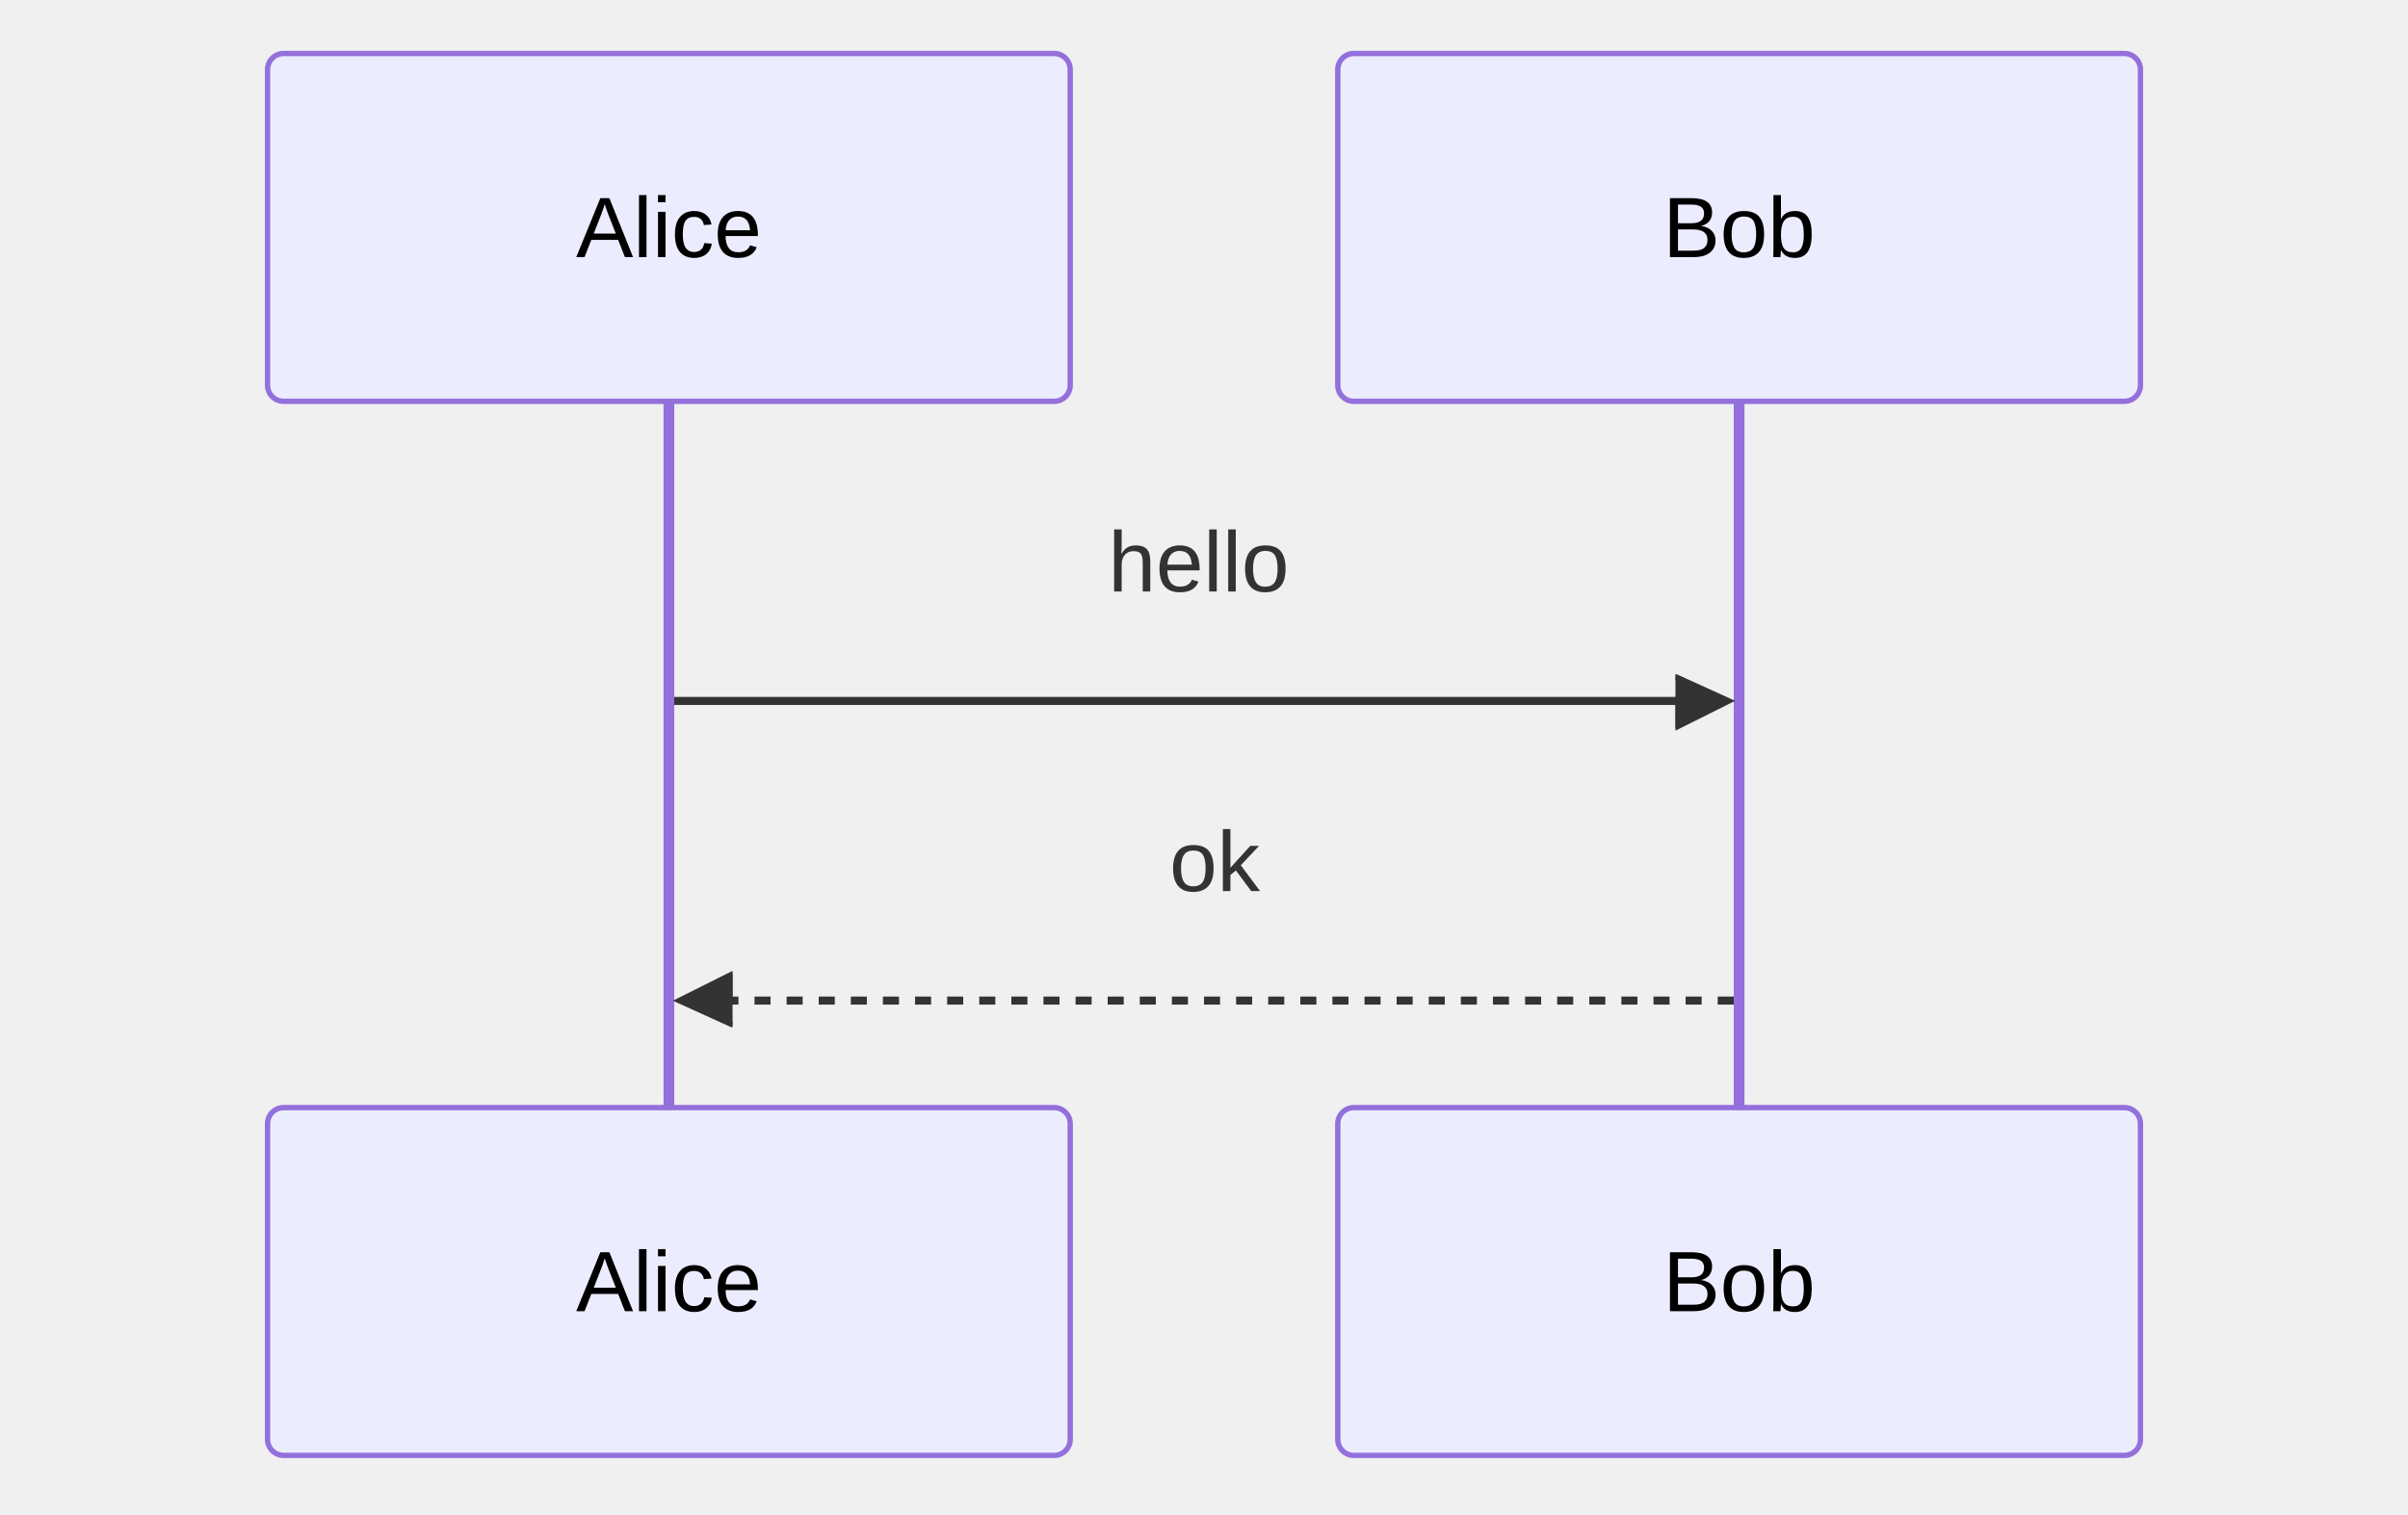
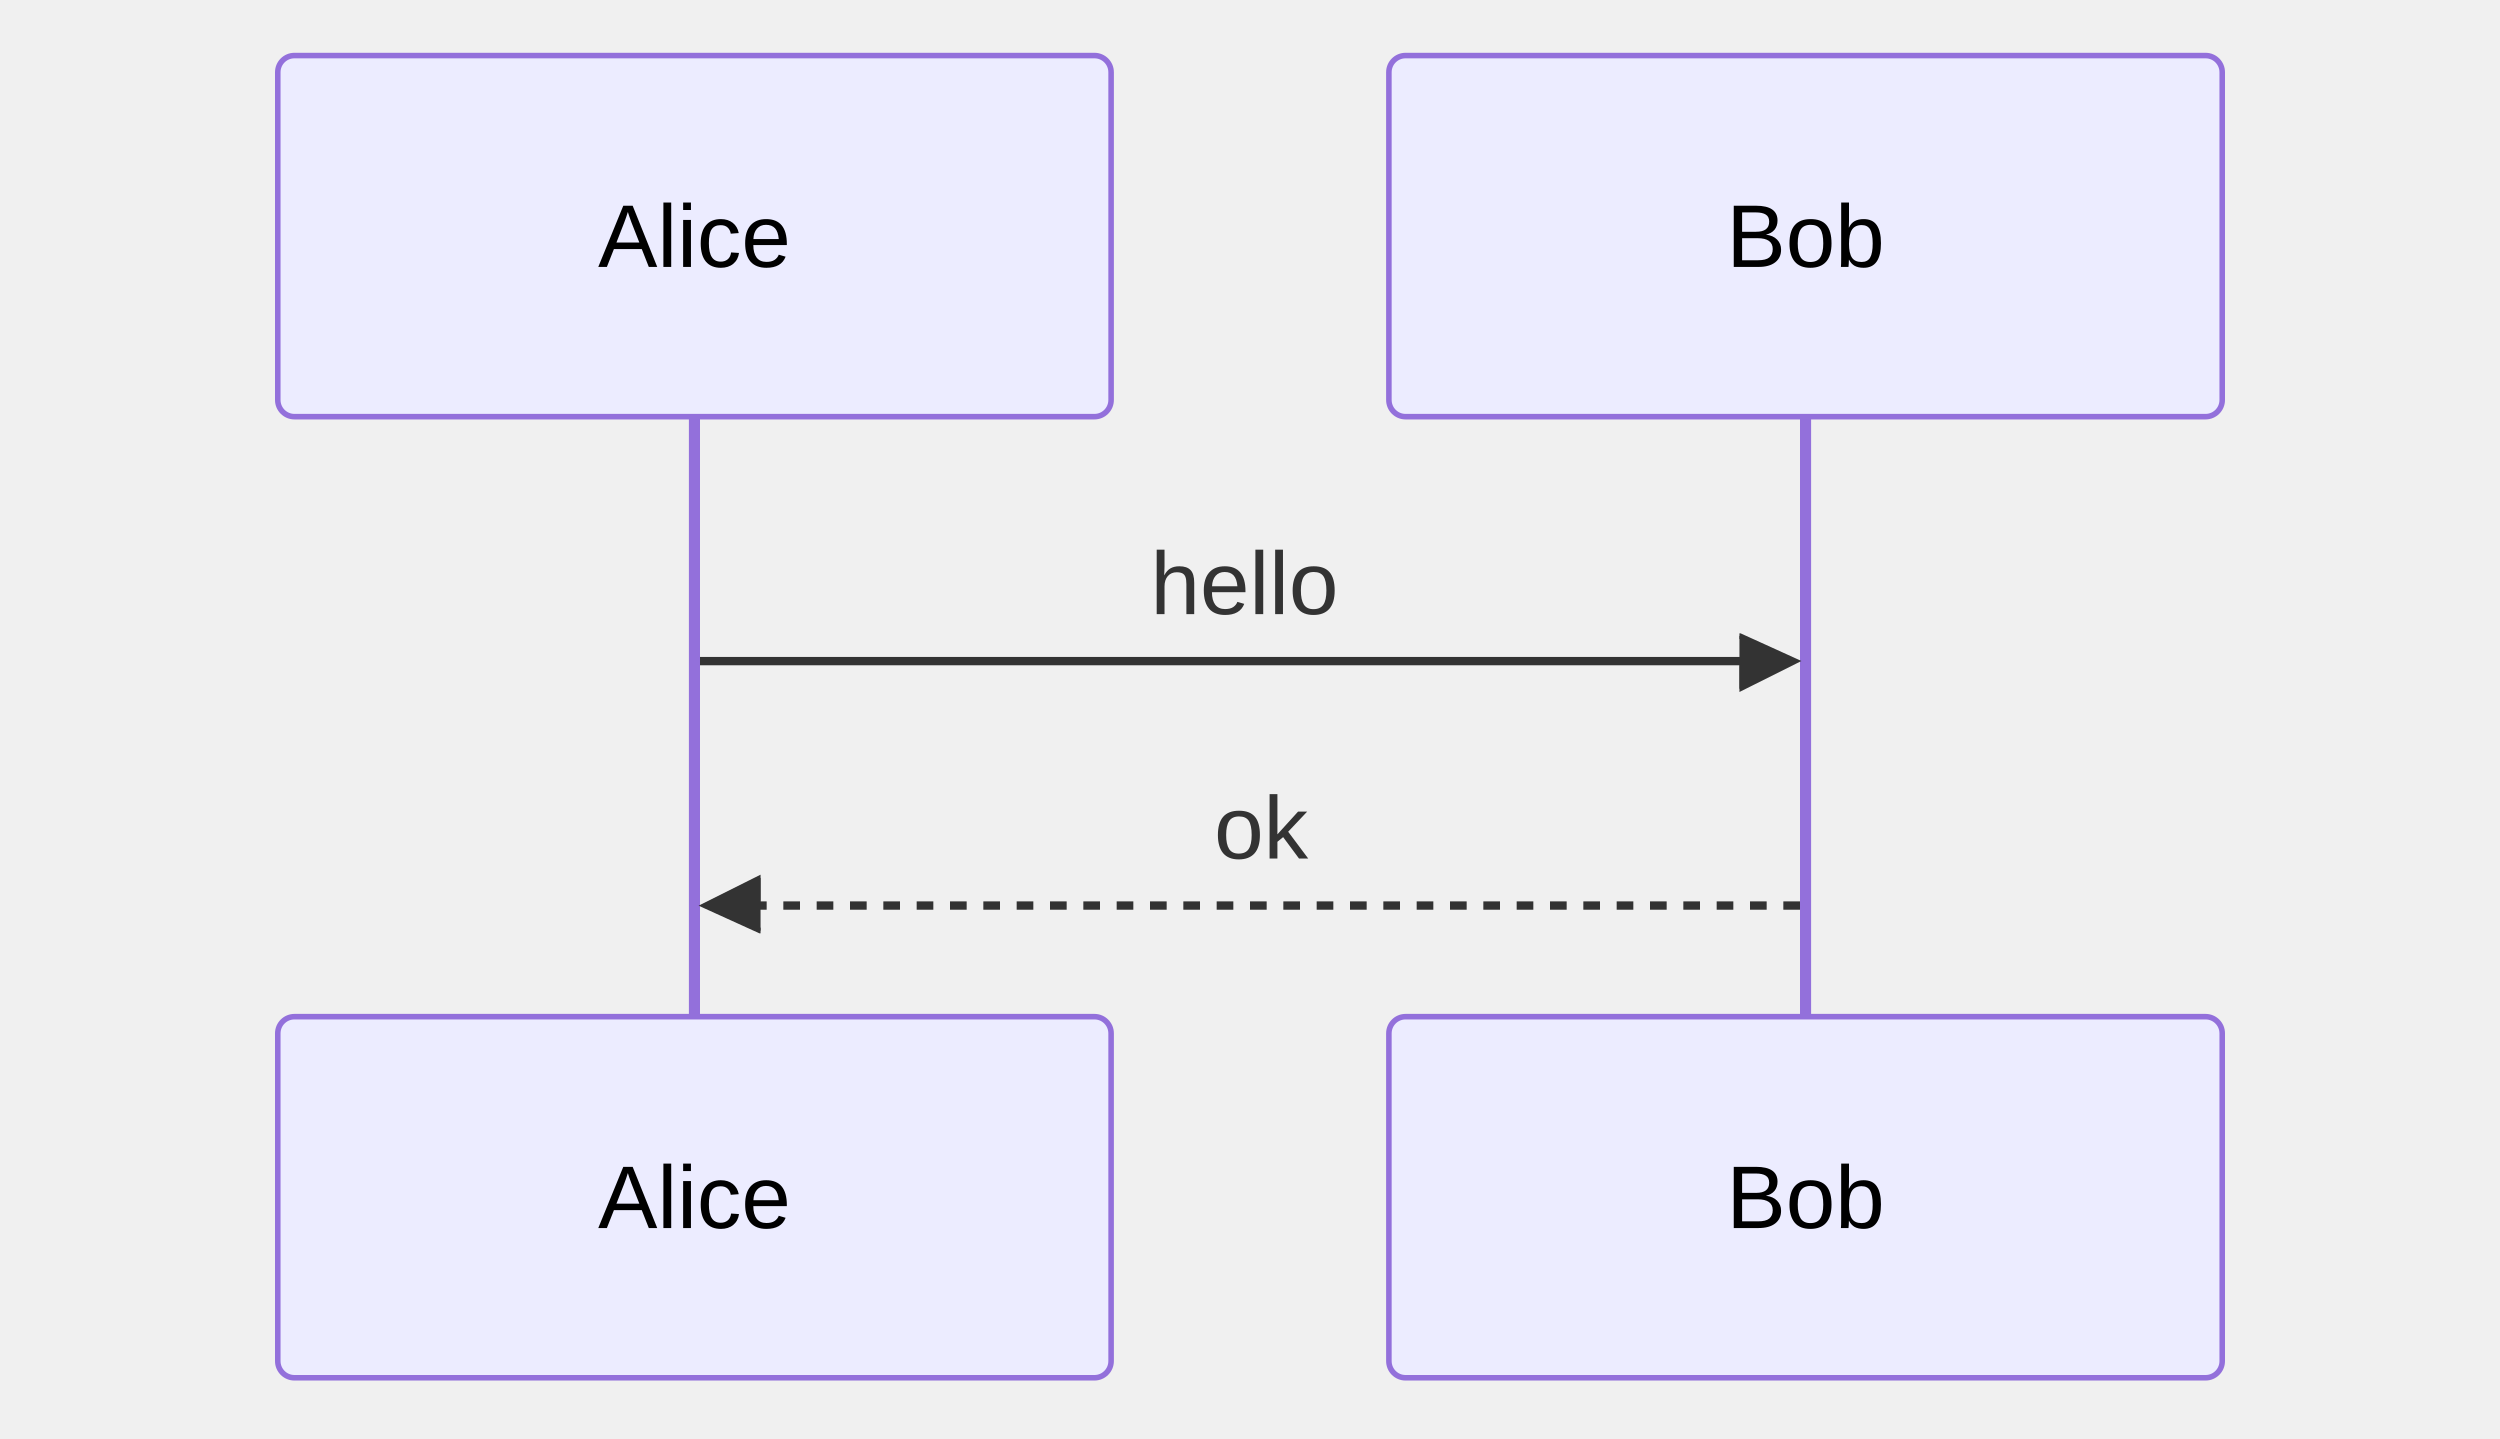
- <svg xmlns="http://www.w3.org/2000/svg" xmlns:xlink="http://www.w3.org/1999/xlink" id="stress_links_properties_details_010" width="100%" style="max-width: 450px; background-color: white;" viewBox="-50 -10 450 283" role="graphics-document document" aria-roledescription="sequence">
+ <svg xmlns="http://www.w3.org/2000/svg" xmlns:xlink="http://www.w3.org/1999/xlink" id="stress_links_properties_details_010" width="100%" style="max-width: 450px; background-color: white;" viewBox="-50 -10 450 259" role="graphics-document document" aria-roledescription="sequence">
  <g>
-     <rect x="200" y="197" fill="#eaeaea" stroke="#666" width="150" height="65" name="b" rx="3" ry="3" class="actor actor-bottom" />
-     <text x="275" y="229.5" dominant-baseline="central" alignment-baseline="central" class="actor actor-box" style="text-anchor: middle; font-size: 16px; font-weight: 400;">
+     <rect x="200" y="173" fill="#eaeaea" stroke="#666" width="150" height="65" name="b" rx="3" ry="3" class="actor actor-bottom" />
+     <text x="275" y="205.5" dominant-baseline="central" alignment-baseline="central" class="actor actor-box" style="text-anchor: middle; font-size: 16px; font-weight: 400;">
      <tspan x="275" dy="0">Bob</tspan>
    </text>
  </g>
  <g>
-     <rect x="0" y="197" fill="#eaeaea" stroke="#666" width="150" height="65" name="a" rx="3" ry="3" class="actor actor-bottom" />
-     <text x="75" y="229.5" dominant-baseline="central" alignment-baseline="central" class="actor actor-box" style="text-anchor: middle; font-size: 16px; font-weight: 400;">
+     <rect x="0" y="173" fill="#eaeaea" stroke="#666" width="150" height="65" name="a" rx="3" ry="3" class="actor actor-bottom" />
+     <text x="75" y="205.5" dominant-baseline="central" alignment-baseline="central" class="actor actor-box" style="text-anchor: middle; font-size: 16px; font-weight: 400;">
      <tspan x="75" dy="0">Alice</tspan>
    </text>
  </g>
  <g>
-     <line id="actor1" x1="275" y1="65" x2="275" y2="197" class="actor-line 200" stroke-width="0.5px" stroke="#999" name="b" data-et="life-line" data-id="b" />
+     <line id="actor1" x1="275" y1="65" x2="275" y2="173" class="actor-line 200" stroke-width="0.5px" stroke="#999" name="b" data-et="life-line" data-id="b" />
    <g id="root-1" data-et="participant" data-type="participant" data-id="b">
      <rect x="200" y="0" fill="#eaeaea" stroke="#666" width="150" height="65" name="b" rx="3" ry="3" class="actor actor-top" />
      <text x="275" y="32.5" dominant-baseline="central" alignment-baseline="central" class="actor actor-box" style="text-anchor: middle; font-size: 16px; font-weight: 400;">
        <tspan x="275" dy="0">Bob</tspan>
      </text>
    </g>
  </g>
  <g>
-     <line id="actor0" x1="75" y1="65" x2="75" y2="197" class="actor-line 200" stroke-width="0.5px" stroke="#999" name="a" data-et="life-line" data-id="a" />
+     <line id="actor0" x1="75" y1="65" x2="75" y2="173" class="actor-line 200" stroke-width="0.5px" stroke="#999" name="a" data-et="life-line" data-id="a" />
    <g id="root-0" data-et="participant" data-type="participant" data-id="a">
      <rect x="0" y="0" fill="#eaeaea" stroke="#666" width="150" height="65" name="a" rx="3" ry="3" class="actor actor-top" />
      <text x="75" y="32.5" dominant-baseline="central" alignment-baseline="central" class="actor actor-box" style="text-anchor: middle; font-size: 16px; font-weight: 400;">
        <tspan x="75" dy="0">Alice</tspan>
      </text>
    </g>
  </g>
  <style>#stress_links_properties_details_010{font-family:"trebuchet ms",verdana,arial,sans-serif;font-size:16px;fill:#333;}@keyframes edge-animation-frame{from{stroke-dashoffset:0;}}@keyframes dash{to{stroke-dashoffset:0;}}#stress_links_properties_details_010 .edge-animation-slow{stroke-dasharray:9,5!important;stroke-dashoffset:900;animation:dash 50s linear infinite;stroke-linecap:round;}#stress_links_properties_details_010 .edge-animation-fast{stroke-dasharray:9,5!important;stroke-dashoffset:900;animation:dash 20s linear infinite;stroke-linecap:round;}#stress_links_properties_details_010 .error-icon{fill:#552222;}#stress_links_properties_details_010 .error-text{fill:#552222;stroke:#552222;}#stress_links_properties_details_010 .edge-thickness-normal{stroke-width:1px;}#stress_links_properties_details_010 .edge-thickness-thick{stroke-width:3.5px;}#stress_links_properties_details_010 .edge-pattern-solid{stroke-dasharray:0;}#stress_links_properties_details_010 .edge-thickness-invisible{stroke-width:0;fill:none;}#stress_links_properties_details_010 .edge-pattern-dashed{stroke-dasharray:3;}#stress_links_properties_details_010 .edge-pattern-dotted{stroke-dasharray:2;}#stress_links_properties_details_010 .marker{fill:#333333;stroke:#333333;}#stress_links_properties_details_010 .marker.cross{stroke:#333333;}#stress_links_properties_details_010 svg{font-family:"trebuchet ms",verdana,arial,sans-serif;font-size:16px;}#stress_links_properties_details_010 p{margin:0;}#stress_links_properties_details_010 .actor{stroke:#9370DB;fill:#ECECFF;stroke-width:1;}#stress_links_properties_details_010 rect.actor.outer-path[data-look="neo"]{filter:drop-shadow(1px 2px 2px rgba(185, 185, 185, 1));}#stress_links_properties_details_010 rect.note[data-look="neo"]{stroke:#aaaa33;fill:#fff5ad;filter:drop-shadow(1px 2px 2px rgba(185, 185, 185, 1));}#stress_links_properties_details_010 text.actor&gt;tspan{fill:black;stroke:none;}#stress_links_properties_details_010 .actor-line{stroke:#9370DB;}#stress_links_properties_details_010 .innerArc{stroke-width:1.5;stroke-dasharray:none;}#stress_links_properties_details_010 .messageLine0{stroke-width:1.5;stroke-dasharray:none;stroke:#333;}#stress_links_properties_details_010 .messageLine1{stroke-width:1.5;stroke-dasharray:2,2;stroke:#333;}#stress_links_properties_details_010 [id$="-arrowhead"] path{fill:#333;stroke:#333;}#stress_links_properties_details_010 .sequenceNumber{fill:white;}#stress_links_properties_details_010 [id$="-sequencenumber"]{fill:#333;}#stress_links_properties_details_010 [id$="-crosshead"] path{fill:#333;stroke:#333;}#stress_links_properties_details_010 .messageText{fill:#333;stroke:none;}#stress_links_properties_details_010 .labelBox{stroke:#9370DB;fill:#ECECFF;filter:none;}#stress_links_properties_details_010 .labelText,#stress_links_properties_details_010 .labelText&gt;tspan{fill:black;stroke:none;}#stress_links_properties_details_010 .loopText,#stress_links_properties_details_010 .loopText&gt;tspan{fill:black;stroke:none;}#stress_links_properties_details_010 .sectionTitle,#stress_links_properties_details_010 .sectionTitle&gt;tspan{fill:black;stroke:none;}#stress_links_properties_details_010 .loopLine{stroke-width:2px;stroke-dasharray:2,2;stroke:#9370DB;fill:#9370DB;}#stress_links_properties_details_010 .note{stroke:#aaaa33;fill:#fff5ad;}#stress_links_properties_details_010 .noteText,#stress_links_properties_details_010 .noteText&gt;tspan{fill:black;stroke:none;font-weight:normal;}#stress_links_properties_details_010 .activation0{fill:#f4f4f4;stroke:#666;}#stress_links_properties_details_010 .activation1{fill:#f4f4f4;stroke:#666;}#stress_links_properties_details_010 .activation2{fill:#f4f4f4;stroke:#666;}#stress_links_properties_details_010 .actorPopupMenu{position:absolute;}#stress_links_properties_details_010 .actorPopupMenuPanel{position:absolute;fill:#ECECFF;box-shadow:0px 8px 16px 0px rgba(0,0,0,0.2);filter:drop-shadow(3px 5px 2px rgb(0 0 0 / 0.4));}#stress_links_properties_details_010 .actor-man circle,#stress_links_properties_details_010 line{fill:#ECECFF;stroke-width:2px;}#stress_links_properties_details_010 g rect.rect{filter:drop-shadow(1px 2px 2px rgba(185, 185, 185, 1));stroke:#9370DB;}#stress_links_properties_details_010 .node .neo-node{stroke:#9370DB;}#stress_links_properties_details_010 [data-look="neo"].node rect,#stress_links_properties_details_010 [data-look="neo"].cluster rect,#stress_links_properties_details_010 [data-look="neo"].node polygon{stroke:#9370DB;filter:drop-shadow(1px 2px 2px rgba(185, 185, 185, 1));}#stress_links_properties_details_010 [data-look="neo"].swimlane.cluster rect{filter:none;}#stress_links_properties_details_010 [data-look="neo"].node path{stroke:#9370DB;stroke-width:1px;}#stress_links_properties_details_010 [data-look="neo"].node .outer-path{filter:drop-shadow(1px 2px 2px rgba(185, 185, 185, 1));}#stress_links_properties_details_010 [data-look="neo"].node .neo-line path{stroke:#9370DB;filter:none;}#stress_links_properties_details_010 [data-look="neo"].node circle{stroke:#9370DB;filter:drop-shadow(1px 2px 2px rgba(185, 185, 185, 1));}#stress_links_properties_details_010 [data-look="neo"].node circle .state-start{fill:#000000;}#stress_links_properties_details_010 [data-look="neo"].icon-shape .icon{fill:#9370DB;filter:drop-shadow(1px 2px 2px rgba(185, 185, 185, 1));}#stress_links_properties_details_010 [data-look="neo"].icon-shape .icon-neo path{stroke:#9370DB;filter:drop-shadow(1px 2px 2px rgba(185, 185, 185, 1));}#stress_links_properties_details_010 :root{--mermaid-font-family:"trebuchet ms",verdana,arial,sans-serif;}</style>
  <g />
  <defs>
    <symbol id="stress_links_properties_details_010-computer" width="24" height="24">
      <path transform="scale(.5)" d="M2 2v13h20v-13h-20zm18 11h-16v-9h16v9zm-10.228 6l.466-1h3.524l.467 1h-4.457zm14.228 3h-24l2-6h2.104l-1.33 4h18.45l-1.297-4h2.073l2 6zm-5-10h-14v-7h14v7z" />
    </symbol>
  </defs>
  <defs>
    <symbol id="stress_links_properties_details_010-database" fill-rule="evenodd" clip-rule="evenodd">
      <path transform="scale(.5)" d="M12.258.001l.256.004.255.005.253.008.251.01.249.012.247.015.246.016.242.019.241.02.239.023.236.024.233.027.231.028.229.031.225.032.223.034.22.036.217.038.214.04.211.041.208.043.205.045.201.046.198.048.194.05.191.051.187.053.183.054.18.056.175.057.172.059.168.06.163.061.16.063.155.064.15.066.074.033.073.033.071.034.07.034.069.035.068.035.067.035.066.035.064.036.064.036.062.036.06.036.06.037.058.037.058.037.055.038.055.038.053.038.052.038.051.039.05.039.048.039.047.039.045.04.044.04.043.04.041.04.04.041.039.041.037.041.036.041.034.041.033.042.032.042.03.042.029.042.027.042.026.043.024.043.023.043.021.043.02.043.018.044.017.043.015.044.013.044.012.044.011.045.009.044.007.045.006.045.004.045.002.045.001.045v17l-.001.045-.002.045-.004.045-.006.045-.007.045-.009.044-.011.045-.012.044-.013.044-.015.044-.017.043-.018.044-.02.043-.021.043-.023.043-.024.043-.026.043-.027.042-.029.042-.03.042-.032.042-.033.042-.034.041-.036.041-.037.041-.039.041-.04.041-.041.04-.043.04-.044.04-.045.04-.047.039-.048.039-.05.039-.051.039-.052.038-.053.038-.055.038-.055.038-.058.037-.058.037-.06.037-.06.036-.062.036-.064.036-.064.036-.066.035-.067.035-.068.035-.069.035-.07.034-.071.034-.073.033-.074.033-.15.066-.155.064-.16.063-.163.061-.168.06-.172.059-.175.057-.18.056-.183.054-.187.053-.191.051-.194.05-.198.048-.201.046-.205.045-.208.043-.211.041-.214.04-.217.038-.22.036-.223.034-.225.032-.229.031-.231.028-.233.027-.236.024-.239.023-.241.02-.242.019-.246.016-.247.015-.249.012-.251.01-.253.008-.255.005-.256.004-.258.001-.258-.001-.256-.004-.255-.005-.253-.008-.251-.01-.249-.012-.247-.015-.245-.016-.243-.019-.241-.02-.238-.023-.236-.024-.234-.027-.231-.028-.228-.031-.226-.032-.223-.034-.22-.036-.217-.038-.214-.04-.211-.041-.208-.043-.204-.045-.201-.046-.198-.048-.195-.05-.19-.051-.187-.053-.184-.054-.179-.056-.176-.057-.172-.059-.167-.06-.164-.061-.159-.063-.155-.064-.151-.066-.074-.033-.072-.033-.072-.034-.07-.034-.069-.035-.068-.035-.067-.035-.066-.035-.064-.036-.063-.036-.062-.036-.061-.036-.06-.037-.058-.037-.057-.037-.056-.038-.055-.038-.053-.038-.052-.038-.051-.039-.049-.039-.049-.039-.046-.039-.046-.04-.044-.04-.043-.04-.041-.04-.04-.041-.039-.041-.037-.041-.036-.041-.034-.041-.033-.042-.032-.042-.03-.042-.029-.042-.027-.042-.026-.043-.024-.043-.023-.043-.021-.043-.02-.043-.018-.044-.017-.043-.015-.044-.013-.044-.012-.044-.011-.045-.009-.044-.007-.045-.006-.045-.004-.045-.002-.045-.001-.045v-17l.001-.045.002-.045.004-.045.006-.045.007-.045.009-.044.011-.045.012-.044.013-.044.015-.044.017-.043.018-.044.02-.043.021-.043.023-.043.024-.043.026-.043.027-.042.029-.042.03-.042.032-.042.033-.042.034-.041.036-.041.037-.041.039-.041.04-.041.041-.04.043-.04.044-.04.046-.04.046-.039.049-.039.049-.039.051-.039.052-.038.053-.038.055-.038.056-.038.057-.037.058-.037.06-.037.061-.036.062-.036.063-.036.064-.036.066-.035.067-.035.068-.035.069-.035.07-.034.072-.034.072-.033.074-.033.151-.066.155-.064.159-.063.164-.061.167-.06.172-.059.176-.057.179-.056.184-.054.187-.053.19-.051.195-.05.198-.048.201-.046.204-.045.208-.043.211-.041.214-.04.217-.038.22-.036.223-.034.226-.032.228-.031.231-.028.234-.027.236-.024.238-.023.241-.02.243-.019.245-.016.247-.015.249-.012.251-.01.253-.008.255-.005.256-.004.258-.001.258.001zm-9.258 20.499v.01l.001.021.003.021.004.022.005.021.006.022.007.022.009.023.01.022.011.023.012.023.013.023.015.023.016.024.017.023.018.024.019.024.021.024.022.025.023.024.024.025.052.049.056.05.061.051.066.051.07.051.075.051.079.052.084.052.088.052.092.052.097.052.102.051.105.052.11.052.114.051.119.051.123.051.127.05.131.05.135.05.139.048.144.049.147.047.152.047.155.047.16.045.163.045.167.043.171.043.176.041.178.041.183.039.187.039.19.037.194.035.197.035.202.033.204.031.209.03.212.029.216.027.219.025.222.024.226.021.23.02.233.018.236.016.24.015.243.012.246.01.249.008.253.005.256.004.259.001.26-.001.257-.004.254-.005.25-.008.247-.011.244-.012.241-.014.237-.016.233-.018.231-.021.226-.021.224-.024.22-.026.216-.027.212-.028.21-.031.205-.031.202-.034.198-.034.194-.036.191-.037.187-.039.183-.04.179-.04.175-.042.172-.043.168-.044.163-.045.16-.046.155-.046.152-.047.148-.048.143-.049.139-.049.136-.05.131-.05.126-.05.123-.051.118-.052.114-.051.11-.052.106-.052.101-.052.096-.052.092-.052.088-.053.083-.051.079-.052.074-.052.07-.051.065-.051.06-.051.056-.05.051-.05.023-.024.023-.025.021-.024.02-.024.019-.024.018-.024.017-.024.015-.023.014-.024.013-.023.012-.023.01-.023.01-.022.008-.022.006-.022.006-.022.004-.022.004-.021.001-.021.001-.021v-4.127l-.077.055-.08.053-.083.054-.085.053-.087.052-.09.052-.093.051-.095.05-.097.05-.1.049-.102.049-.105.048-.106.047-.109.047-.111.046-.114.045-.115.045-.118.044-.12.043-.122.042-.124.042-.126.041-.128.04-.13.04-.132.038-.134.038-.135.037-.138.037-.139.035-.142.035-.143.034-.144.033-.147.032-.148.031-.15.03-.151.03-.153.029-.154.027-.156.027-.158.026-.159.025-.161.024-.162.023-.163.022-.165.021-.166.02-.167.019-.169.018-.169.017-.171.016-.173.015-.173.014-.175.013-.175.012-.177.011-.178.01-.179.008-.179.008-.181.006-.182.005-.182.004-.184.003-.184.002h-.37l-.184-.002-.184-.003-.182-.004-.182-.005-.181-.006-.179-.008-.179-.008-.178-.01-.176-.011-.176-.012-.175-.013-.173-.014-.172-.015-.171-.016-.17-.017-.169-.018-.167-.019-.166-.02-.165-.021-.163-.022-.162-.023-.161-.024-.159-.025-.157-.026-.156-.027-.155-.027-.153-.029-.151-.03-.15-.03-.148-.031-.146-.032-.145-.033-.143-.034-.141-.035-.14-.035-.137-.037-.136-.037-.134-.038-.132-.038-.13-.04-.128-.04-.126-.041-.124-.042-.122-.042-.12-.044-.117-.043-.116-.045-.113-.045-.112-.046-.109-.047-.106-.047-.105-.048-.102-.049-.1-.049-.097-.05-.095-.05-.093-.052-.09-.051-.087-.052-.085-.053-.083-.054-.08-.054-.077-.054v4.127zm0-5.654v.011l.001.021.003.021.004.021.005.022.006.022.007.022.009.022.01.022.011.023.012.023.013.023.015.024.016.023.017.024.018.024.019.024.021.024.022.024.023.025.024.024.052.05.056.05.061.05.066.051.07.051.075.052.079.051.084.052.088.052.092.052.097.052.102.052.105.052.11.051.114.051.119.052.123.05.127.051.131.05.135.049.139.049.144.048.147.048.152.047.155.046.16.045.163.045.167.044.171.042.176.042.178.04.183.04.187.038.19.037.194.036.197.034.202.033.204.032.209.03.212.028.216.027.219.025.222.024.226.022.23.02.233.018.236.016.24.014.243.012.246.01.249.008.253.006.256.003.259.001.26-.001.257-.003.254-.006.25-.008.247-.01.244-.012.241-.015.237-.016.233-.018.231-.02.226-.022.224-.024.22-.025.216-.027.212-.029.21-.03.205-.032.202-.033.198-.035.194-.036.191-.037.187-.039.183-.039.179-.041.175-.042.172-.043.168-.044.163-.045.16-.045.155-.047.152-.047.148-.048.143-.048.139-.05.136-.049.131-.05.126-.051.123-.051.118-.051.114-.052.11-.052.106-.052.101-.052.096-.052.092-.052.088-.052.083-.052.079-.052.074-.051.07-.052.065-.051.06-.05.056-.051.051-.049.023-.025.023-.024.021-.025.02-.024.019-.024.018-.024.017-.024.015-.023.014-.023.013-.024.012-.022.01-.023.01-.023.008-.022.006-.022.006-.022.004-.021.004-.022.001-.021.001-.021v-4.139l-.077.054-.08.054-.083.054-.085.052-.087.053-.09.051-.093.051-.095.051-.097.05-.1.049-.102.049-.105.048-.106.047-.109.047-.111.046-.114.045-.115.044-.118.044-.12.044-.122.042-.124.042-.126.041-.128.04-.13.039-.132.039-.134.038-.135.037-.138.036-.139.036-.142.035-.143.033-.144.033-.147.033-.148.031-.15.03-.151.03-.153.028-.154.028-.156.027-.158.026-.159.025-.161.024-.162.023-.163.022-.165.021-.166.02-.167.019-.169.018-.169.017-.171.016-.173.015-.173.014-.175.013-.175.012-.177.011-.178.009-.179.009-.179.007-.181.007-.182.005-.182.004-.184.003-.184.002h-.37l-.184-.002-.184-.003-.182-.004-.182-.005-.181-.007-.179-.007-.179-.009-.178-.009-.176-.011-.176-.012-.175-.013-.173-.014-.172-.015-.171-.016-.17-.017-.169-.018-.167-.019-.166-.02-.165-.021-.163-.022-.162-.023-.161-.024-.159-.025-.157-.026-.156-.027-.155-.028-.153-.028-.151-.03-.15-.03-.148-.031-.146-.033-.145-.033-.143-.033-.141-.035-.14-.036-.137-.036-.136-.037-.134-.038-.132-.039-.13-.039-.128-.04-.126-.041-.124-.042-.122-.043-.12-.043-.117-.044-.116-.044-.113-.046-.112-.046-.109-.046-.106-.047-.105-.048-.102-.049-.1-.049-.097-.05-.095-.051-.093-.051-.09-.051-.087-.053-.085-.052-.083-.054-.08-.054-.077-.054v4.139zm0-5.666v.011l.001.02.003.022.004.021.005.022.006.021.007.022.009.023.01.022.011.023.012.023.013.023.015.023.016.024.017.024.018.023.019.024.021.025.022.024.023.024.024.025.052.05.056.05.061.05.066.051.07.051.075.052.079.051.084.052.088.052.092.052.097.052.102.052.105.051.11.052.114.051.119.051.123.051.127.05.131.05.135.05.139.049.144.048.147.048.152.047.155.046.16.045.163.045.167.043.171.043.176.042.178.04.183.04.187.038.19.037.194.036.197.034.202.033.204.032.209.03.212.028.216.027.219.025.222.024.226.021.23.02.233.018.236.017.24.014.243.012.246.01.249.008.253.006.256.003.259.001.26-.001.257-.003.254-.006.25-.008.247-.01.244-.013.241-.014.237-.016.233-.018.231-.02.226-.022.224-.024.22-.025.216-.027.212-.029.21-.03.205-.032.202-.033.198-.035.194-.036.191-.037.187-.039.183-.039.179-.041.175-.042.172-.043.168-.044.163-.045.16-.045.155-.047.152-.047.148-.048.143-.049.139-.049.136-.049.131-.051.126-.05.123-.051.118-.052.114-.051.11-.052.106-.052.101-.052.096-.052.092-.052.088-.052.083-.052.079-.052.074-.052.07-.051.065-.051.06-.051.056-.05.051-.049.023-.025.023-.025.021-.024.02-.024.019-.024.018-.024.017-.024.015-.023.014-.024.013-.023.012-.023.01-.022.01-.023.008-.022.006-.022.006-.022.004-.022.004-.021.001-.021.001-.021v-4.153l-.077.054-.08.054-.083.053-.085.053-.087.053-.09.051-.093.051-.095.051-.097.05-.1.049-.102.048-.105.048-.106.048-.109.046-.111.046-.114.046-.115.044-.118.044-.12.043-.122.043-.124.042-.126.041-.128.04-.13.039-.132.039-.134.038-.135.037-.138.036-.139.036-.142.034-.143.034-.144.033-.147.032-.148.032-.15.03-.151.03-.153.028-.154.028-.156.027-.158.026-.159.024-.161.024-.162.023-.163.023-.165.021-.166.02-.167.019-.169.018-.169.017-.171.016-.173.015-.173.014-.175.013-.175.012-.177.01-.178.01-.179.009-.179.007-.181.006-.182.006-.182.004-.184.003-.184.001-.185.001-.185-.001-.184-.001-.184-.003-.182-.004-.182-.006-.181-.006-.179-.007-.179-.009-.178-.01-.176-.01-.176-.012-.175-.013-.173-.014-.172-.015-.171-.016-.17-.017-.169-.018-.167-.019-.166-.02-.165-.021-.163-.023-.162-.023-.161-.024-.159-.024-.157-.026-.156-.027-.155-.028-.153-.028-.151-.03-.15-.03-.148-.032-.146-.032-.145-.033-.143-.034-.141-.034-.14-.036-.137-.036-.136-.037-.134-.038-.132-.039-.13-.039-.128-.041-.126-.041-.124-.041-.122-.043-.12-.043-.117-.044-.116-.044-.113-.046-.112-.046-.109-.046-.106-.048-.105-.048-.102-.048-.1-.05-.097-.049-.095-.051-.093-.051-.09-.052-.087-.052-.085-.053-.083-.053-.08-.054-.077-.054v4.153zm8.74-8.179l-.257.004-.254.005-.25.008-.247.011-.244.012-.241.014-.237.016-.233.018-.231.021-.226.022-.224.023-.22.026-.216.027-.212.028-.21.031-.205.032-.202.033-.198.034-.194.036-.191.038-.187.038-.183.04-.179.041-.175.042-.172.043-.168.043-.163.045-.16.046-.155.046-.152.048-.148.048-.143.048-.139.049-.136.05-.131.05-.126.051-.123.051-.118.051-.114.052-.11.052-.106.052-.101.052-.096.052-.092.052-.088.052-.083.052-.079.052-.074.051-.07.052-.065.051-.06.05-.056.05-.051.05-.023.025-.023.024-.021.024-.02.025-.019.024-.018.024-.017.023-.015.024-.014.023-.013.023-.012.023-.01.023-.01.022-.008.022-.006.023-.006.021-.004.022-.004.021-.001.021-.001.021.001.021.001.021.004.021.004.022.006.021.006.023.008.022.01.022.01.023.012.023.013.023.014.023.015.024.017.023.018.024.019.024.02.025.021.024.023.024.023.025.051.05.056.05.06.05.065.051.07.052.074.051.079.052.083.052.088.052.092.052.096.052.101.052.106.052.11.052.114.052.118.051.123.051.126.051.131.05.136.05.139.049.143.048.148.048.152.048.155.046.16.046.163.045.168.043.172.043.175.042.179.041.183.04.187.038.191.038.194.036.198.034.202.033.205.032.21.031.212.028.216.027.22.026.224.023.226.022.231.021.233.018.237.016.241.014.244.012.247.011.25.008.254.005.257.004.26.001.26-.001.257-.004.254-.005.25-.008.247-.011.244-.012.241-.014.237-.016.233-.018.231-.021.226-.022.224-.023.22-.026.216-.027.212-.028.21-.031.205-.032.202-.033.198-.034.194-.036.191-.038.187-.038.183-.04.179-.041.175-.042.172-.043.168-.043.163-.045.16-.046.155-.046.152-.048.148-.048.143-.048.139-.049.136-.05.131-.05.126-.051.123-.051.118-.051.114-.052.11-.052.106-.052.101-.052.096-.052.092-.052.088-.052.083-.052.079-.052.074-.051.07-.052.065-.051.06-.05.056-.05.051-.05.023-.025.023-.024.021-.024.02-.025.019-.024.018-.024.017-.023.015-.024.014-.023.013-.023.012-.023.01-.023.01-.022.008-.022.006-.023.006-.021.004-.022.004-.021.001-.021.001-.021-.001-.021-.001-.021-.004-.021-.004-.022-.006-.021-.006-.023-.008-.022-.01-.022-.01-.023-.012-.023-.013-.023-.014-.023-.015-.024-.017-.023-.018-.024-.019-.024-.02-.025-.021-.024-.023-.024-.023-.025-.051-.05-.056-.05-.06-.05-.065-.051-.07-.052-.074-.051-.079-.052-.083-.052-.088-.052-.092-.052-.096-.052-.101-.052-.106-.052-.11-.052-.114-.052-.118-.051-.123-.051-.126-.051-.131-.05-.136-.05-.139-.049-.143-.048-.148-.048-.152-.048-.155-.046-.16-.046-.163-.045-.168-.043-.172-.043-.175-.042-.179-.041-.183-.04-.187-.038-.191-.038-.194-.036-.198-.034-.202-.033-.205-.032-.21-.031-.212-.028-.216-.027-.22-.026-.224-.023-.226-.022-.231-.021-.233-.018-.237-.016-.241-.014-.244-.012-.247-.011-.25-.008-.254-.005-.257-.004-.26-.001-.26.001z" />
    </symbol>
  </defs>
  <defs>
    <symbol id="stress_links_properties_details_010-clock" width="24" height="24">
      <path transform="scale(.5)" d="M12 2c5.514 0 10 4.486 10 10s-4.486 10-10 10-10-4.486-10-10 4.486-10 10-10zm0-2c-6.627 0-12 5.373-12 12s5.373 12 12 12 12-5.373 12-12-5.373-12-12-12zm5.848 12.459c.202.038.202.333.001.372-1.907.361-6.045 1.111-6.547 1.111-.719 0-1.301-.582-1.301-1.301 0-.512.77-5.447 1.125-7.445.034-.192.312-.181.343.014l.985 6.238 5.394 1.011z" />
    </symbol>
  </defs>
  <defs>
    <marker id="stress_links_properties_details_010-arrowhead" refX="7.9" refY="5" markerUnits="userSpaceOnUse" markerWidth="12" markerHeight="12" orient="auto-start-reverse">
      <path d="M -1 0 L 10 5 L 0 10 z" />
    </marker>
  </defs>
  <defs>
    <marker id="stress_links_properties_details_010-crosshead" markerWidth="15" markerHeight="8" orient="auto" refX="4" refY="4.5">
      <path fill="none" stroke="#000000" stroke-width="1pt" d="M 1,2 L 6,7 M 6,2 L 1,7" style="stroke-dasharray: 0, 0;" />
    </marker>
  </defs>
  <defs>
    <marker id="stress_links_properties_details_010-filled-head" refX="15.5" refY="7" markerWidth="20" markerHeight="28" orient="auto">
      <path d="M 18,7 L9,13 L14,7 L9,1 Z" />
    </marker>
  </defs>
  <defs>
    <marker id="stress_links_properties_details_010-sequencenumber" refX="15" refY="15" markerWidth="60" markerHeight="40" orient="auto">
      <circle cx="15" cy="15" r="6" />
    </marker>
  </defs>
  <defs>
    <marker id="stress_links_properties_details_010-solidTopArrowHead" refX="7.9" refY="7.25" markerUnits="userSpaceOnUse" markerWidth="12" markerHeight="12" orient="auto-start-reverse">
      <path d="M 0 0 L 10 8 L 0 8 z" />
    </marker>
  </defs>
  <defs>
    <marker id="stress_links_properties_details_010-solidBottomArrowHead" refX="7.9" refY="0.75" markerUnits="userSpaceOnUse" markerWidth="12" markerHeight="12" orient="auto-start-reverse">
      <path d="M 0 0 L 10 0 L 0 8 z" />
    </marker>
  </defs>
  <defs>
    <marker id="stress_links_properties_details_010-stickTopArrowHead" refX="7.5" refY="7" markerUnits="userSpaceOnUse" markerWidth="12" markerHeight="12" orient="auto-start-reverse">
      <path d="M 0 0 L 7 7" stroke="black" stroke-width="1.5" fill="none" />
    </marker>
  </defs>
  <defs>
    <marker id="stress_links_properties_details_010-stickBottomArrowHead" refX="7.5" refY="0" markerUnits="userSpaceOnUse" markerWidth="12" markerHeight="12" orient="auto-start-reverse">
      <path d="M 0 7 L 7 0" stroke="black" stroke-width="1.5" fill="none" />
    </marker>
  </defs>
  <text x="174" y="80" text-anchor="middle" dominant-baseline="middle" alignment-baseline="middle" class="messageText" dy="1em" style="font-size: 16px; font-weight: 400;">hello</text>
-   <line x1="76" y1="121" x2="271" y2="121" class="messageLine0" data-et="message" data-id="i0" data-from="a" data-to="b" stroke-width="2" stroke="none" marker-end="url(#stress_links_properties_details_010-arrowhead)" style="fill: none;" />
-   <text x="177" y="136" text-anchor="middle" dominant-baseline="middle" alignment-baseline="middle" class="messageText" dy="1em" style="font-size: 16px; font-weight: 400;">ok</text>
-   <line x1="274" y1="177" x2="79" y2="177" class="messageLine1" data-et="message" data-id="i1" data-from="b" data-to="a" stroke-width="2" stroke="none" marker-end="url(#stress_links_properties_details_010-arrowhead)" style="stroke-dasharray: 3, 3; fill: none;" />
+   <line x1="76" y1="109" x2="271" y2="109" class="messageLine0" data-et="message" data-id="i0" data-from="a" data-to="b" stroke-width="2" stroke="none" marker-end="url(#stress_links_properties_details_010-arrowhead)" style="fill: none;" />
+   <text x="177" y="124" text-anchor="middle" dominant-baseline="middle" alignment-baseline="middle" class="messageText" dy="1em" style="font-size: 16px; font-weight: 400;">ok</text>
+   <line x1="274" y1="153" x2="79" y2="153" class="messageLine1" data-et="message" data-id="i1" data-from="b" data-to="a" stroke-width="2" stroke="none" marker-end="url(#stress_links_properties_details_010-arrowhead)" style="stroke-dasharray: 3, 3; fill: none;" />
  <g id="actor0_popup" class="actorPopupMenu" display="none">
    <rect class="actorPopupMenuPanel actor actor-bottom" x="0" y="65" fill="#eaeaea" stroke="#666" width="150" height="80" rx="3" ry="3" />
    <a xlink:href="https://repo.contoso.com/">
      <text x="10" y="95" dominant-baseline="central" alignment-baseline="central" class="actor" style="text-anchor: start; font-size: 16px; font-weight: 400;">
        <tspan x="10" dy="0">Repo</tspan>
      </text>
    </a>
    <a xlink:href="https://dashboard.contoso.com/">
      <text x="10" y="125" dominant-baseline="central" alignment-baseline="central" class="actor" style="text-anchor: start; font-size: 16px; font-weight: 400;">
        <tspan x="10" dy="0">Dashboard</tspan>
      </text>
    </a>
  </g>
  <g id="actor1_popup" class="actorPopupMenu" display="none">
    <rect class="actorPopupMenuPanel actor actor-bottom" x="200" y="65" fill="#eaeaea" stroke="#666" width="150" height="50" rx="3" ry="3" />
    <a xlink:href="https://bob.example.com/">
      <text x="210" y="95" dominant-baseline="central" alignment-baseline="central" class="actor" style="text-anchor: start; font-size: 16px; font-weight: 400;">
        <tspan x="210" dy="0">Profile</tspan>
      </text>
    </a>
  </g>
</svg>
